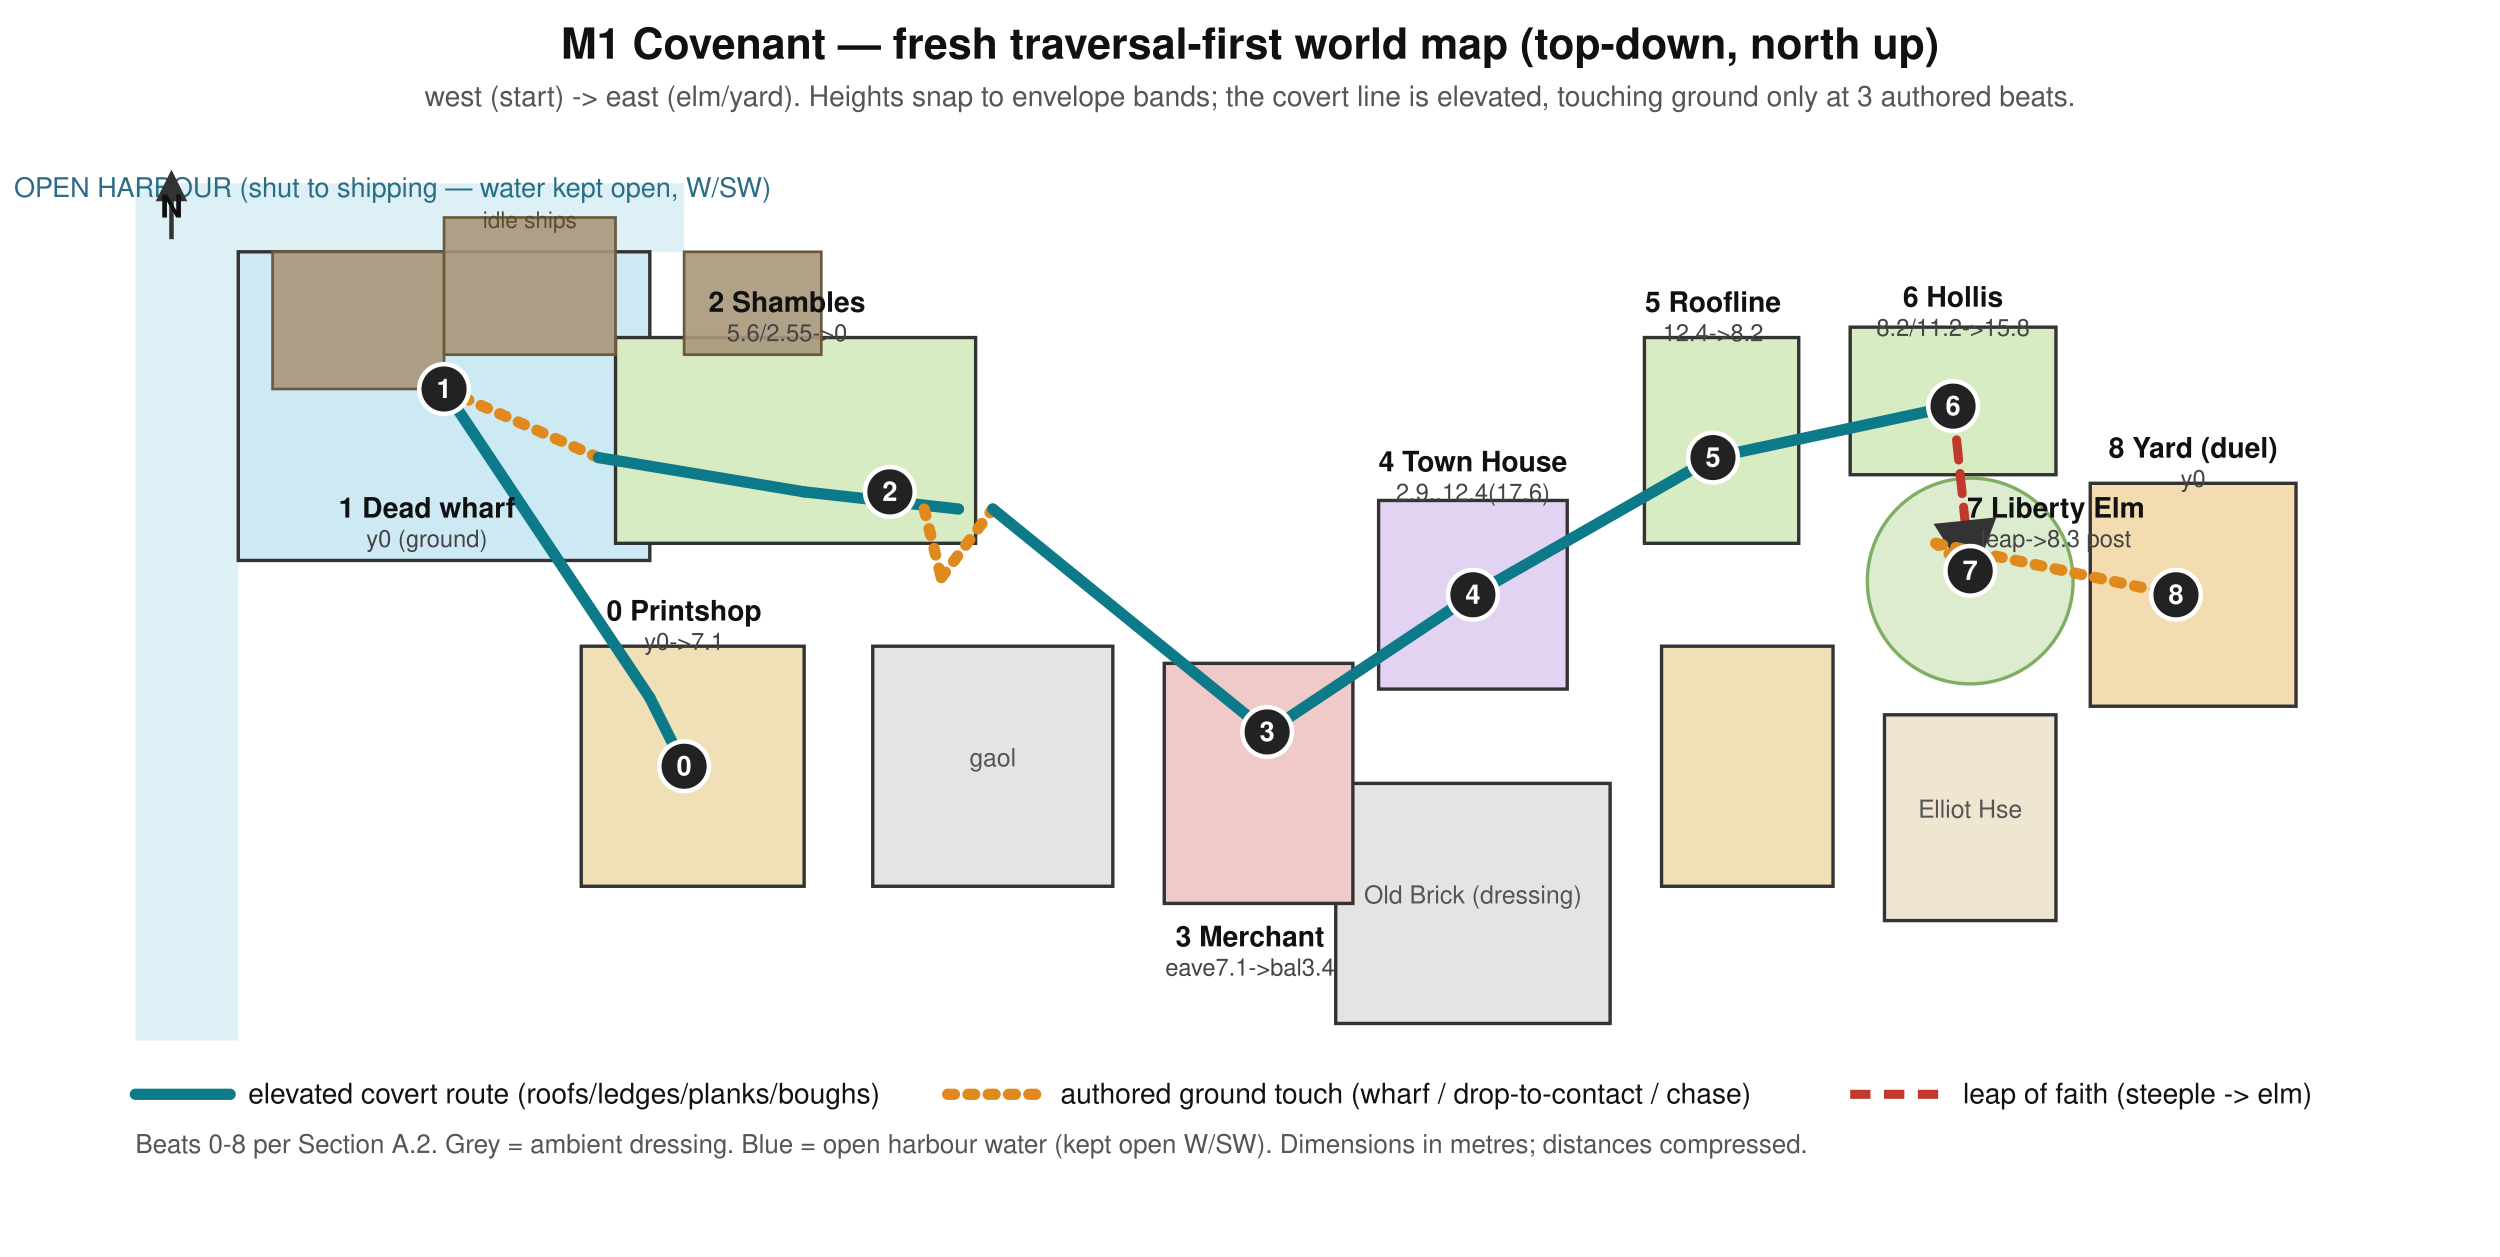
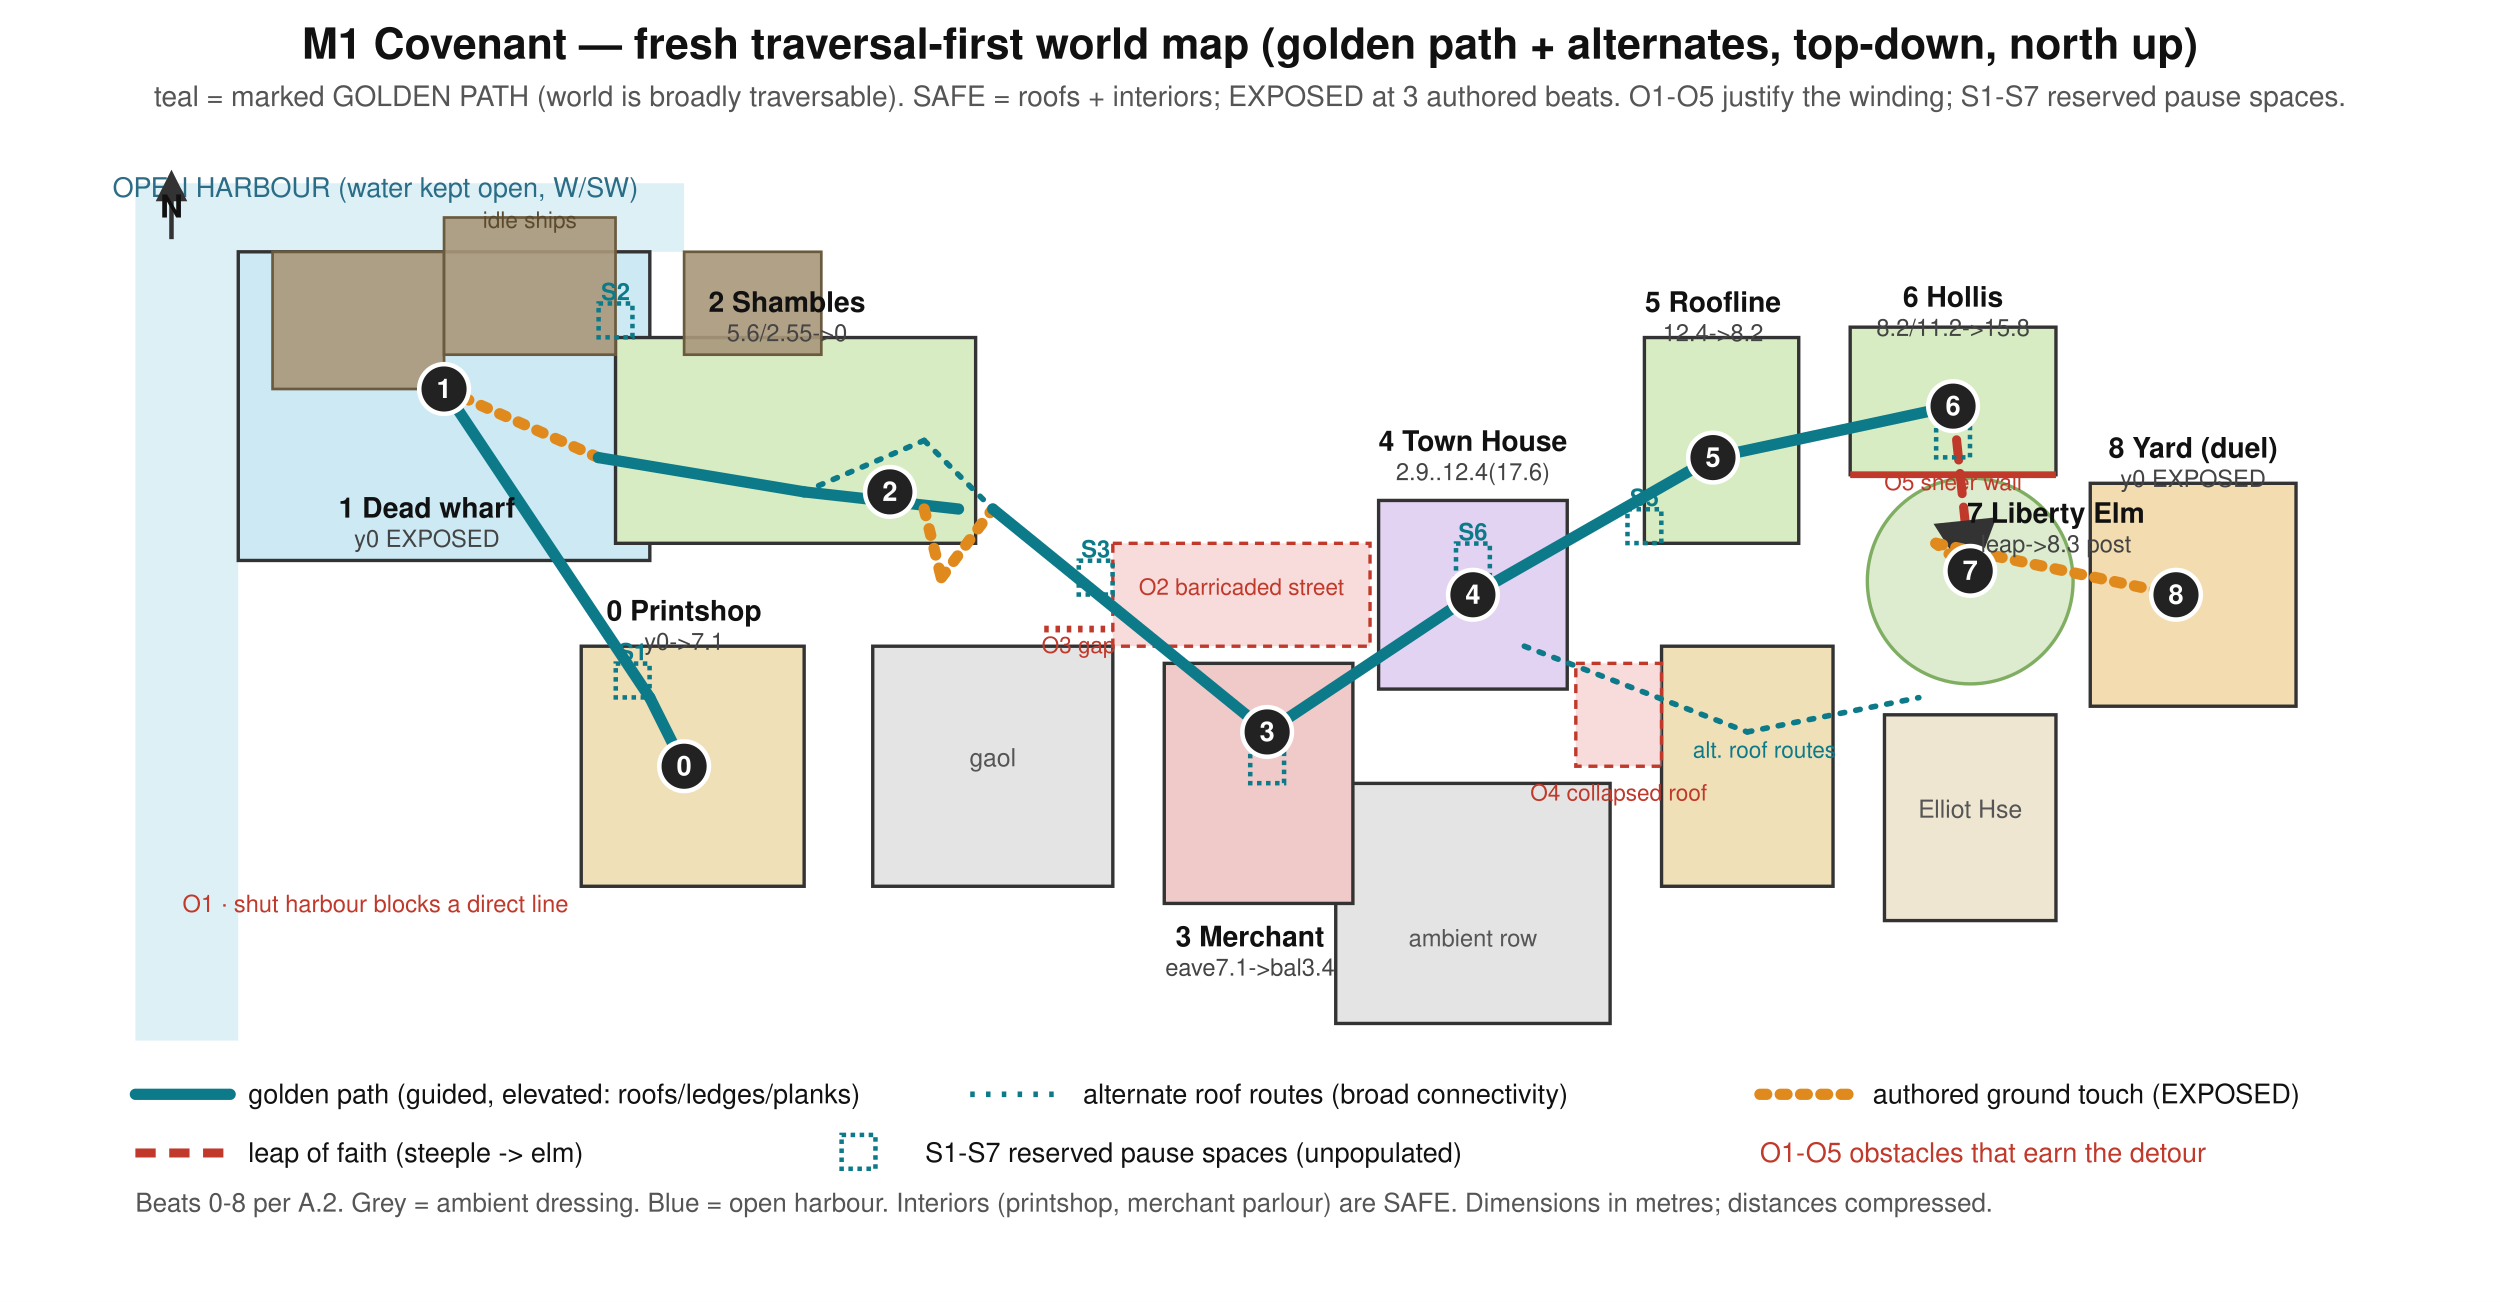
- <svg xmlns="http://www.w3.org/2000/svg" width="1108" height="557" viewBox="0 0 1108 557">
+ <svg xmlns="http://www.w3.org/2000/svg" width="1108" height="577" viewBox="0 0 1108 577">
  <defs>
    <marker id="arrow" viewBox="0 0 10 10" refX="8" refY="5" markerWidth="7" markerHeight="7" orient="auto-start-reverse">
      <path d="M0,0 L10,5 L0,10 z" fill="#333" />
    </marker>
  </defs>
-   <rect width="1108" height="557" fill="#ffffff" />
-   <text x="554.0" y="26" font-family="Helvetica,Arial" font-size="19" text-anchor="middle" font-weight="bold" fill="#111">M1 Covenant — fresh traversal-first world map (top-down, north up)</text>
-   <text x="554.0" y="47" font-family="Helvetica,Arial" font-size="12.5" text-anchor="middle" fill="#555">west (start) -&gt; east (elm/yard). Heights snap to envelope bands; the covert line is elevated, touching ground only at 3 authored beats.</text>
+   <rect width="1108" height="577" fill="#ffffff" />
+   <text x="554.0" y="26" font-family="Helvetica,Arial" font-size="19" text-anchor="middle" font-weight="bold" fill="#111">M1 Covenant — fresh traversal-first world map (golden path + alternates, top-down, north up)</text>
+   <text x="554.0" y="47" font-family="Helvetica,Arial" font-size="12.5" text-anchor="middle" fill="#555">teal = marked GOLDEN PATH (world is broadly traversable). SAFE = roofs + interiors; EXPOSED at 3 authored beats. O1-O5 justify the winding; S1-S7 reserved pause spaces.</text>
  <polygon points="60.0,461.2 60.0,81.2 303.2,81.2 303.2,111.6 105.6,111.6 105.6,461.2" fill="#bfe3ef" fill-opacity="0.55" />
-   <text x="174.0" y="87.3" font-family="Helvetica,Arial" font-size="12" text-anchor="middle" fill="#2b6c86" font-weight="normal">OPEN HARBOUR  (shut to shipping — water kept open, W/SW)</text>
+   <text x="166.4" y="87.3" font-family="Helvetica,Arial" font-size="12" text-anchor="middle" fill="#2b6c86" font-weight="normal">OPEN HARBOUR (water kept open, W/SW)</text>
+   <text x="166.4" y="404.2" font-family="Helvetica,Arial" font-size="10.5" text-anchor="middle" fill="#c0392b" font-weight="normal">O1 · shut harbour blocks a direct line</text>
  <rect x="386.8" y="286.4" width="106.4" height="106.4" fill="#e4e4e4" fill-opacity="1.0" stroke="#333" stroke-width="1.5" />
  <rect x="592.0" y="347.2" width="121.6" height="106.4" fill="#e4e4e4" fill-opacity="1.0" stroke="#333" stroke-width="1.5" />
  <rect x="835.2" y="316.8" width="76.0" height="91.2" fill="#efe6d2" fill-opacity="1.0" stroke="#333" stroke-width="1.5" />
  <text x="440.0" y="339.6" font-family="Helvetica,Arial" font-size="11" text-anchor="middle" fill="#555" font-weight="normal">gaol</text>
-   <text x="652.8" y="400.4" font-family="Helvetica,Arial" font-size="11" text-anchor="middle" fill="#555" font-weight="normal">Old Brick (dressing)</text>
+   <text x="652.8" y="419.4" font-family="Helvetica,Arial" font-size="10.5" text-anchor="middle" fill="#555" font-weight="normal">ambient row</text>
  <text x="873.2" y="362.4" font-family="Helvetica,Arial" font-size="11" text-anchor="middle" fill="#555" font-weight="normal">Elliot Hse</text>
  <rect x="257.6" y="286.4" width="98.8" height="106.4" fill="#efe0b8" fill-opacity="1.0" stroke="#333" stroke-width="1.5" />
  <rect x="105.6" y="111.6" width="182.4" height="136.8" fill="#cdeaf4" fill-opacity="1.0" stroke="#333" stroke-width="1.5" />
  <rect x="272.8" y="149.6" width="159.6" height="91.2" fill="#d7ecc2" fill-opacity="1.0" stroke="#333" stroke-width="1.5" />
  <rect x="516.0" y="294.0" width="83.6" height="106.4" fill="#f0c9c9" fill-opacity="1.0" stroke="#333" stroke-width="1.5" />
  <rect x="611.0" y="221.8" width="83.6" height="83.6" fill="#e3d3f2" fill-opacity="1.0" stroke="#333" stroke-width="1.5" />
  <rect x="728.8" y="149.6" width="68.4" height="91.2" fill="#d7ecc2" fill-opacity="1.0" stroke="#333" stroke-width="1.5" />
  <rect x="736.4" y="286.4" width="76.0" height="106.4" fill="#efe0b8" fill-opacity="1.0" stroke="#333" stroke-width="1.5" />
  <rect x="820.0" y="145.0" width="91.2" height="65.4" fill="#d7ecc2" fill-opacity="1.0" stroke="#333" stroke-width="1.5" />
  <rect x="926.4" y="214.2" width="91.2" height="98.8" fill="#f3ddb0" fill-opacity="1.0" stroke="#333" stroke-width="1.5" />
  <rect x="120.8" y="111.6" width="76.0" height="60.8" fill="#a9977a" fill-opacity="0.9" stroke="#6b5b3e" stroke-width="1.2" />
  <rect x="196.8" y="96.4" width="76.0" height="60.8" fill="#a9977a" fill-opacity="0.9" stroke="#6b5b3e" stroke-width="1.2" />
  <rect x="303.2" y="111.6" width="60.8" height="45.6" fill="#a9977a" fill-opacity="0.9" stroke="#6b5b3e" stroke-width="1.2" />
  <text x="234.8" y="101.0" font-family="Helvetica,Arial" font-size="10" text-anchor="middle" fill="#5b4b2e" font-weight="normal">idle ships</text>
  <circle cx="873.2" cy="257.5" r="45.6" fill="#bcd9a0" fill-opacity="0.5" stroke="#7fae63" stroke-width="1.5" />
  <circle cx="873.2" cy="257.5" r="6.8" fill="#8a6a44" />
+   <rect x="493.2" y="240.8" width="114.0" height="45.6" fill="#f2b8b8" fill-opacity="0.5" stroke="#c0392b" stroke-width="1.5" stroke-dasharray="4,3" />
+   <text x="550.2" y="263.6" font-family="Helvetica,Arial" font-size="10" text-anchor="middle" fill="#c0392b" font-weight="normal">O2 barricaded street</text>
+   <line x1="462.8" y1="278.8" x2="493.2" y2="278.8" stroke="#c0392b" stroke-width="3" stroke-dasharray="2,3" />
+   <text x="478.0" y="289.4" font-family="Helvetica,Arial" font-size="10" text-anchor="middle" fill="#c0392b" font-weight="normal">O3 gap</text>
+   <rect x="698.4" y="294.0" width="38.0" height="45.6" fill="#f2b8b8" fill-opacity="0.5" stroke="#c0392b" stroke-width="1.5" stroke-dasharray="4,3" />
+   <text x="717.4" y="354.8" font-family="Helvetica,Arial" font-size="10" text-anchor="middle" fill="#c0392b" font-weight="normal">O4 collapsed roof</text>
+   <line x1="820.0" y1="210.4" x2="911.2" y2="210.4" stroke="#c0392b" stroke-width="3" />
+   <text x="865.6" y="217.2" font-family="Helvetica,Arial" font-size="10" text-anchor="middle" fill="#c0392b" font-weight="normal">O5 sheer wall</text>
+   <line x1="356.4" y1="218.0" x2="409.6" y2="195.2" stroke="#0d7a8a" stroke-width="2.5" stroke-linecap="round" stroke-dasharray="2,5" />
+   <line x1="409.6" y1="195.2" x2="440.0" y2="225.6" stroke="#0d7a8a" stroke-width="2.5" stroke-linecap="round" stroke-dasharray="2,5" />
+   <line x1="675.6" y1="286.4" x2="774.4" y2="324.4" stroke="#0d7a8a" stroke-width="2.5" stroke-linecap="round" stroke-dasharray="2,5" />
+   <line x1="774.4" y1="324.4" x2="850.4" y2="309.2" stroke="#0d7a8a" stroke-width="2.5" stroke-linecap="round" stroke-dasharray="2,5" />
+   <text x="782.0" y="335.8" font-family="Helvetica,Arial" font-size="10" text-anchor="middle" fill="#0d7a8a" font-weight="normal">alt. roof routes</text>
  <line x1="303.2" y1="339.6" x2="288.0" y2="309.2" stroke="#0d7a8a" stroke-width="5" stroke-linecap="round" />
  <line x1="288.0" y1="309.2" x2="196.8" y2="172.4" stroke="#0d7a8a" stroke-width="5" stroke-linecap="round" />
  <line x1="196.8" y1="172.4" x2="265.2" y2="202.8" stroke="#e08a1e" stroke-width="5" stroke-linecap="round" stroke-dasharray="3,6" />
  <line x1="265.2" y1="202.8" x2="356.4" y2="218.0" stroke="#0d7a8a" stroke-width="5" stroke-linecap="round" />
  <line x1="356.4" y1="218.0" x2="424.8" y2="225.6" stroke="#0d7a8a" stroke-width="5" stroke-linecap="round" />
  <line x1="409.6" y1="225.6" x2="417.2" y2="256.0" stroke="#e08a1e" stroke-width="5" stroke-linecap="round" stroke-dasharray="3,6" />
  <line x1="417.2" y1="256.0" x2="440.0" y2="225.6" stroke="#e08a1e" stroke-width="5" stroke-linecap="round" stroke-dasharray="3,6" />
  <line x1="440.0" y1="225.6" x2="561.6" y2="324.4" stroke="#0d7a8a" stroke-width="5" stroke-linecap="round" />
  <line x1="561.6" y1="324.4" x2="652.8" y2="263.6" stroke="#0d7a8a" stroke-width="5" stroke-linecap="round" />
  <line x1="652.8" y1="263.6" x2="759.2" y2="202.8" stroke="#0d7a8a" stroke-width="5" stroke-linecap="round" />
  <line x1="759.2" y1="202.8" x2="865.6" y2="180.0" stroke="#0d7a8a" stroke-width="5" stroke-linecap="round" />
  <line x1="865.6" y1="180.0" x2="873.2" y2="253.0" stroke="#c0392b" stroke-width="4" stroke-linecap="round" stroke-dasharray="9,6" marker-end="url(#arrow)" />
  <line x1="873.2" y1="253.0" x2="858.0" y2="240.8" stroke="#e08a1e" stroke-width="5" stroke-linecap="round" stroke-dasharray="3,6" />
  <line x1="858.0" y1="240.8" x2="964.4" y2="263.6" stroke="#e08a1e" stroke-width="5" stroke-linecap="round" stroke-dasharray="3,6" />
+   <rect x="272.9" y="294.1" width="15" height="15" fill="none" stroke="#0d7a8a" stroke-width="2" stroke-dasharray="2,2" />
+   <text x="280.4" y="292.6" font-family="Helvetica,Arial" font-size="10.5" text-anchor="middle" fill="#0d7a8a" font-weight="bold">S1</text>
+   <rect x="265.3" y="134.5" width="15" height="15" fill="none" stroke="#0d7a8a" stroke-width="2" stroke-dasharray="2,2" />
+   <text x="272.8" y="133.0" font-family="Helvetica,Arial" font-size="10.5" text-anchor="middle" fill="#0d7a8a" font-weight="bold">S2</text>
+   <rect x="478.1" y="248.5" width="15" height="15" fill="none" stroke="#0d7a8a" stroke-width="2" stroke-dasharray="2,2" />
+   <text x="485.6" y="247.0" font-family="Helvetica,Arial" font-size="10.5" text-anchor="middle" fill="#0d7a8a" font-weight="bold">S3</text>
+   <rect x="554.1" y="332.1" width="15" height="15" fill="none" stroke="#0d7a8a" stroke-width="2" stroke-dasharray="2,2" />
+   <text x="561.6" y="330.6" font-family="Helvetica,Arial" font-size="10.5" text-anchor="middle" fill="#0d7a8a" font-weight="bold">S4</text>
+   <rect x="721.3" y="225.7" width="15" height="15" fill="none" stroke="#0d7a8a" stroke-width="2" stroke-dasharray="2,2" />
+   <text x="728.8" y="224.2" font-family="Helvetica,Arial" font-size="10.5" text-anchor="middle" fill="#0d7a8a" font-weight="bold">S5</text>
+   <rect x="645.3" y="240.9" width="15" height="15" fill="none" stroke="#0d7a8a" stroke-width="2" stroke-dasharray="2,2" />
+   <text x="652.8" y="239.4" font-family="Helvetica,Arial" font-size="10.5" text-anchor="middle" fill="#0d7a8a" font-weight="bold">S6</text>
+   <rect x="858.1" y="187.7" width="15" height="15" fill="none" stroke="#0d7a8a" stroke-width="2" stroke-dasharray="2,2" />
+   <text x="865.6" y="186.2" font-family="Helvetica,Arial" font-size="10.5" text-anchor="middle" fill="#0d7a8a" font-weight="bold">S7</text>
  <circle cx="303.2" cy="339.6" r="11" fill="#222" stroke="#fff" stroke-width="2" />
  <text x="303.2" y="343.6" font-family="Helvetica,Arial" font-size="12" text-anchor="middle" fill="#fff" font-weight="bold">0</text>
  <circle cx="196.8" cy="172.4" r="11" fill="#222" stroke="#fff" stroke-width="2" />
  <text x="196.8" y="176.4" font-family="Helvetica,Arial" font-size="12" text-anchor="middle" fill="#fff" font-weight="bold">1</text>
  <circle cx="394.4" cy="218.0" r="11" fill="#222" stroke="#fff" stroke-width="2" />
  <text x="394.4" y="222.0" font-family="Helvetica,Arial" font-size="12" text-anchor="middle" fill="#fff" font-weight="bold">2</text>
  <circle cx="561.6" cy="324.4" r="11" fill="#222" stroke="#fff" stroke-width="2" />
  <text x="561.6" y="328.4" font-family="Helvetica,Arial" font-size="12" text-anchor="middle" fill="#fff" font-weight="bold">3</text>
  <circle cx="652.8" cy="263.6" r="11" fill="#222" stroke="#fff" stroke-width="2" />
  <text x="652.8" y="267.6" font-family="Helvetica,Arial" font-size="12" text-anchor="middle" fill="#fff" font-weight="bold">4</text>
  <circle cx="759.2" cy="202.8" r="11" fill="#222" stroke="#fff" stroke-width="2" />
  <text x="759.2" y="206.8" font-family="Helvetica,Arial" font-size="12" text-anchor="middle" fill="#fff" font-weight="bold">5</text>
  <circle cx="865.6" cy="180.0" r="11" fill="#222" stroke="#fff" stroke-width="2" />
  <text x="865.6" y="184.0" font-family="Helvetica,Arial" font-size="12" text-anchor="middle" fill="#fff" font-weight="bold">6</text>
  <circle cx="873.2" cy="253.0" r="11" fill="#222" stroke="#fff" stroke-width="2" />
  <text x="873.2" y="257.0" font-family="Helvetica,Arial" font-size="12" text-anchor="middle" fill="#fff" font-weight="bold">7</text>
  <circle cx="964.4" cy="263.6" r="11" fill="#222" stroke="#fff" stroke-width="2" />
  <text x="964.4" y="267.6" font-family="Helvetica,Arial" font-size="12" text-anchor="middle" fill="#fff" font-weight="bold">8</text>
  <text x="303.2" y="275.0" font-family="Helvetica,Arial" font-size="12.5" text-anchor="middle" fill="#111" font-weight="bold">0 Printshop</text>
  <text x="303.2" y="288.0" font-family="Helvetica,Arial" font-size="10.5" text-anchor="middle" fill="#444" font-weight="normal">y0-&gt;7.1</text>
  <text x="189.2" y="229.4" font-family="Helvetica,Arial" font-size="12.5" text-anchor="middle" fill="#111" font-weight="bold">1 Dead wharf</text>
-   <text x="189.2" y="242.4" font-family="Helvetica,Arial" font-size="10.5" text-anchor="middle" fill="#444" font-weight="normal">y0 (ground)</text>
+   <text x="189.2" y="242.4" font-family="Helvetica,Arial" font-size="10.5" text-anchor="middle" fill="#444" font-weight="normal">y0 EXPOSED</text>
  <text x="348.8" y="138.2" font-family="Helvetica,Arial" font-size="12.5" text-anchor="middle" fill="#111" font-weight="bold">2 Shambles</text>
  <text x="348.8" y="151.2" font-family="Helvetica,Arial" font-size="10.5" text-anchor="middle" fill="#444" font-weight="normal">5.6/2.55-&gt;0</text>
  <text x="554.0" y="419.4" font-family="Helvetica,Arial" font-size="12.5" text-anchor="middle" fill="#111" font-weight="bold">3 Merchant</text>
  <text x="554.0" y="432.4" font-family="Helvetica,Arial" font-size="10.5" text-anchor="middle" fill="#444" font-weight="normal">eave7.1-&gt;bal3.4</text>
-   <text x="652.8" y="208.9" font-family="Helvetica,Arial" font-size="12.5" text-anchor="middle" fill="#111" font-weight="bold">4 Town House</text>
-   <text x="652.8" y="221.9" font-family="Helvetica,Arial" font-size="10.5" text-anchor="middle" fill="#444" font-weight="normal">2.9..12.4(17.6)</text>
+   <text x="652.8" y="199.8" font-family="Helvetica,Arial" font-size="12.5" text-anchor="middle" fill="#111" font-weight="bold">4 Town House</text>
+   <text x="652.8" y="212.8" font-family="Helvetica,Arial" font-size="10.5" text-anchor="middle" fill="#444" font-weight="normal">2.9..12.4(17.6)</text>
  <text x="759.2" y="138.2" font-family="Helvetica,Arial" font-size="12.5" text-anchor="middle" fill="#111" font-weight="bold">5 Roofline</text>
  <text x="759.2" y="151.2" font-family="Helvetica,Arial" font-size="10.5" text-anchor="middle" fill="#444" font-weight="normal">12.4-&gt;8.2</text>
  <text x="865.6" y="135.9" font-family="Helvetica,Arial" font-size="12.5" text-anchor="middle" fill="#111" font-weight="bold">6 Hollis</text>
  <text x="865.6" y="148.9" font-family="Helvetica,Arial" font-size="10.5" text-anchor="middle" fill="#444" font-weight="normal">8.2/11.2-&gt;15.8</text>
-   <text x="911.2" y="229.4" font-family="Helvetica,Arial" font-size="12.5" text-anchor="middle" fill="#111" font-weight="bold">7 Liberty Elm</text>
-   <text x="911.2" y="242.4" font-family="Helvetica,Arial" font-size="10.5" text-anchor="middle" fill="#444" font-weight="normal">leap-&gt;8.3 post</text>
+   <text x="911.2" y="231.7" font-family="Helvetica,Arial" font-size="12.5" text-anchor="middle" fill="#111" font-weight="bold">7 Liberty Elm</text>
+   <text x="911.2" y="244.7" font-family="Helvetica,Arial" font-size="10.5" text-anchor="middle" fill="#444" font-weight="normal">leap-&gt;8.3 post</text>
  <text x="972.0" y="202.8" font-family="Helvetica,Arial" font-size="12.5" text-anchor="middle" fill="#111" font-weight="bold">8 Yard (duel)</text>
-   <text x="972.0" y="215.8" font-family="Helvetica,Arial" font-size="10.5" text-anchor="middle" fill="#444" font-weight="normal">y0</text>
+   <text x="972.0" y="215.8" font-family="Helvetica,Arial" font-size="10.5" text-anchor="middle" fill="#444" font-weight="normal">y0 EXPOSED</text>
  <line x1="76" y1="106" x2="76" y2="78" stroke="#333" stroke-width="2" marker-end="url(#arrow)" />
  <text x="76.0" y="96.4" font-family="Helvetica,Arial" font-size="14" text-anchor="middle" fill="#111" font-weight="bold">N</text>
  <line x1="60" y1="485" x2="102" y2="485" stroke="#0d7a8a" stroke-width="5" stroke-linecap="round" />
-   <text x="110" y="489" font-family="Helvetica,Arial" font-size="12.5" fill="#111">elevated covert route (roofs/ledges/planks/boughs)</text>
-   <line x1="420" y1="485" x2="462" y2="485" stroke="#e08a1e" stroke-width="5" stroke-dasharray="3,6" stroke-linecap="round" />
-   <text x="470" y="489" font-family="Helvetica,Arial" font-size="12.5" fill="#111">authored ground touch (wharf / drop-to-contact / chase)</text>
-   <line x1="820" y1="485" x2="862" y2="485" stroke="#c0392b" stroke-width="4" stroke-dasharray="9,6" />
-   <text x="870" y="489" font-family="Helvetica,Arial" font-size="12.5" fill="#111">leap of faith (steeple -&gt; elm)</text>
-   <text x="60" y="511" font-family="Helvetica,Arial" font-size="11.5" fill="#555">Beats 0-8 per Section A.2. Grey = ambient dressing. Blue = open harbour water (kept open W/SW). Dimensions in metres; distances compressed.</text>
+   <text x="110" y="489" font-family="Helvetica,Arial" font-size="12" fill="#111">golden path (guided, elevated: roofs/ledges/planks)</text>
+   <line x1="430" y1="485" x2="472" y2="485" stroke="#0d7a8a" stroke-width="2.5" stroke-dasharray="2,5" />
+   <text x="480" y="489" font-family="Helvetica,Arial" font-size="12" fill="#111">alternate roof routes (broad connectivity)</text>
+   <line x1="780" y1="485" x2="822" y2="485" stroke="#e08a1e" stroke-width="5" stroke-dasharray="3,6" stroke-linecap="round" />
+   <text x="830" y="489" font-family="Helvetica,Arial" font-size="12" fill="#111">authored ground touch (EXPOSED)</text>
+   <line x1="60" y1="511" x2="102" y2="511" stroke="#c0392b" stroke-width="4" stroke-dasharray="9,6" />
+   <text x="110" y="515" font-family="Helvetica,Arial" font-size="12" fill="#111">leap of faith (steeple -&gt; elm)</text>
+   <rect x="373" y="503" width="15" height="15" fill="none" stroke="#0d7a8a" stroke-width="2" stroke-dasharray="2,2" />
+   <text x="410" y="515" font-family="Helvetica,Arial" font-size="12" fill="#111">S1-S7 reserved pause spaces (unpopulated)</text>
+   <text x="780" y="515" font-family="Helvetica,Arial" font-size="12" fill="#c0392b">O1-O5 obstacles that earn the detour</text>
+   <text x="60" y="537" font-family="Helvetica,Arial" font-size="11.5" fill="#555">Beats 0-8 per A.2. Grey = ambient dressing. Blue = open harbour. Interiors (printshop, merchant parlour) are SAFE. Dimensions in metres; distances compressed.</text>
</svg>
